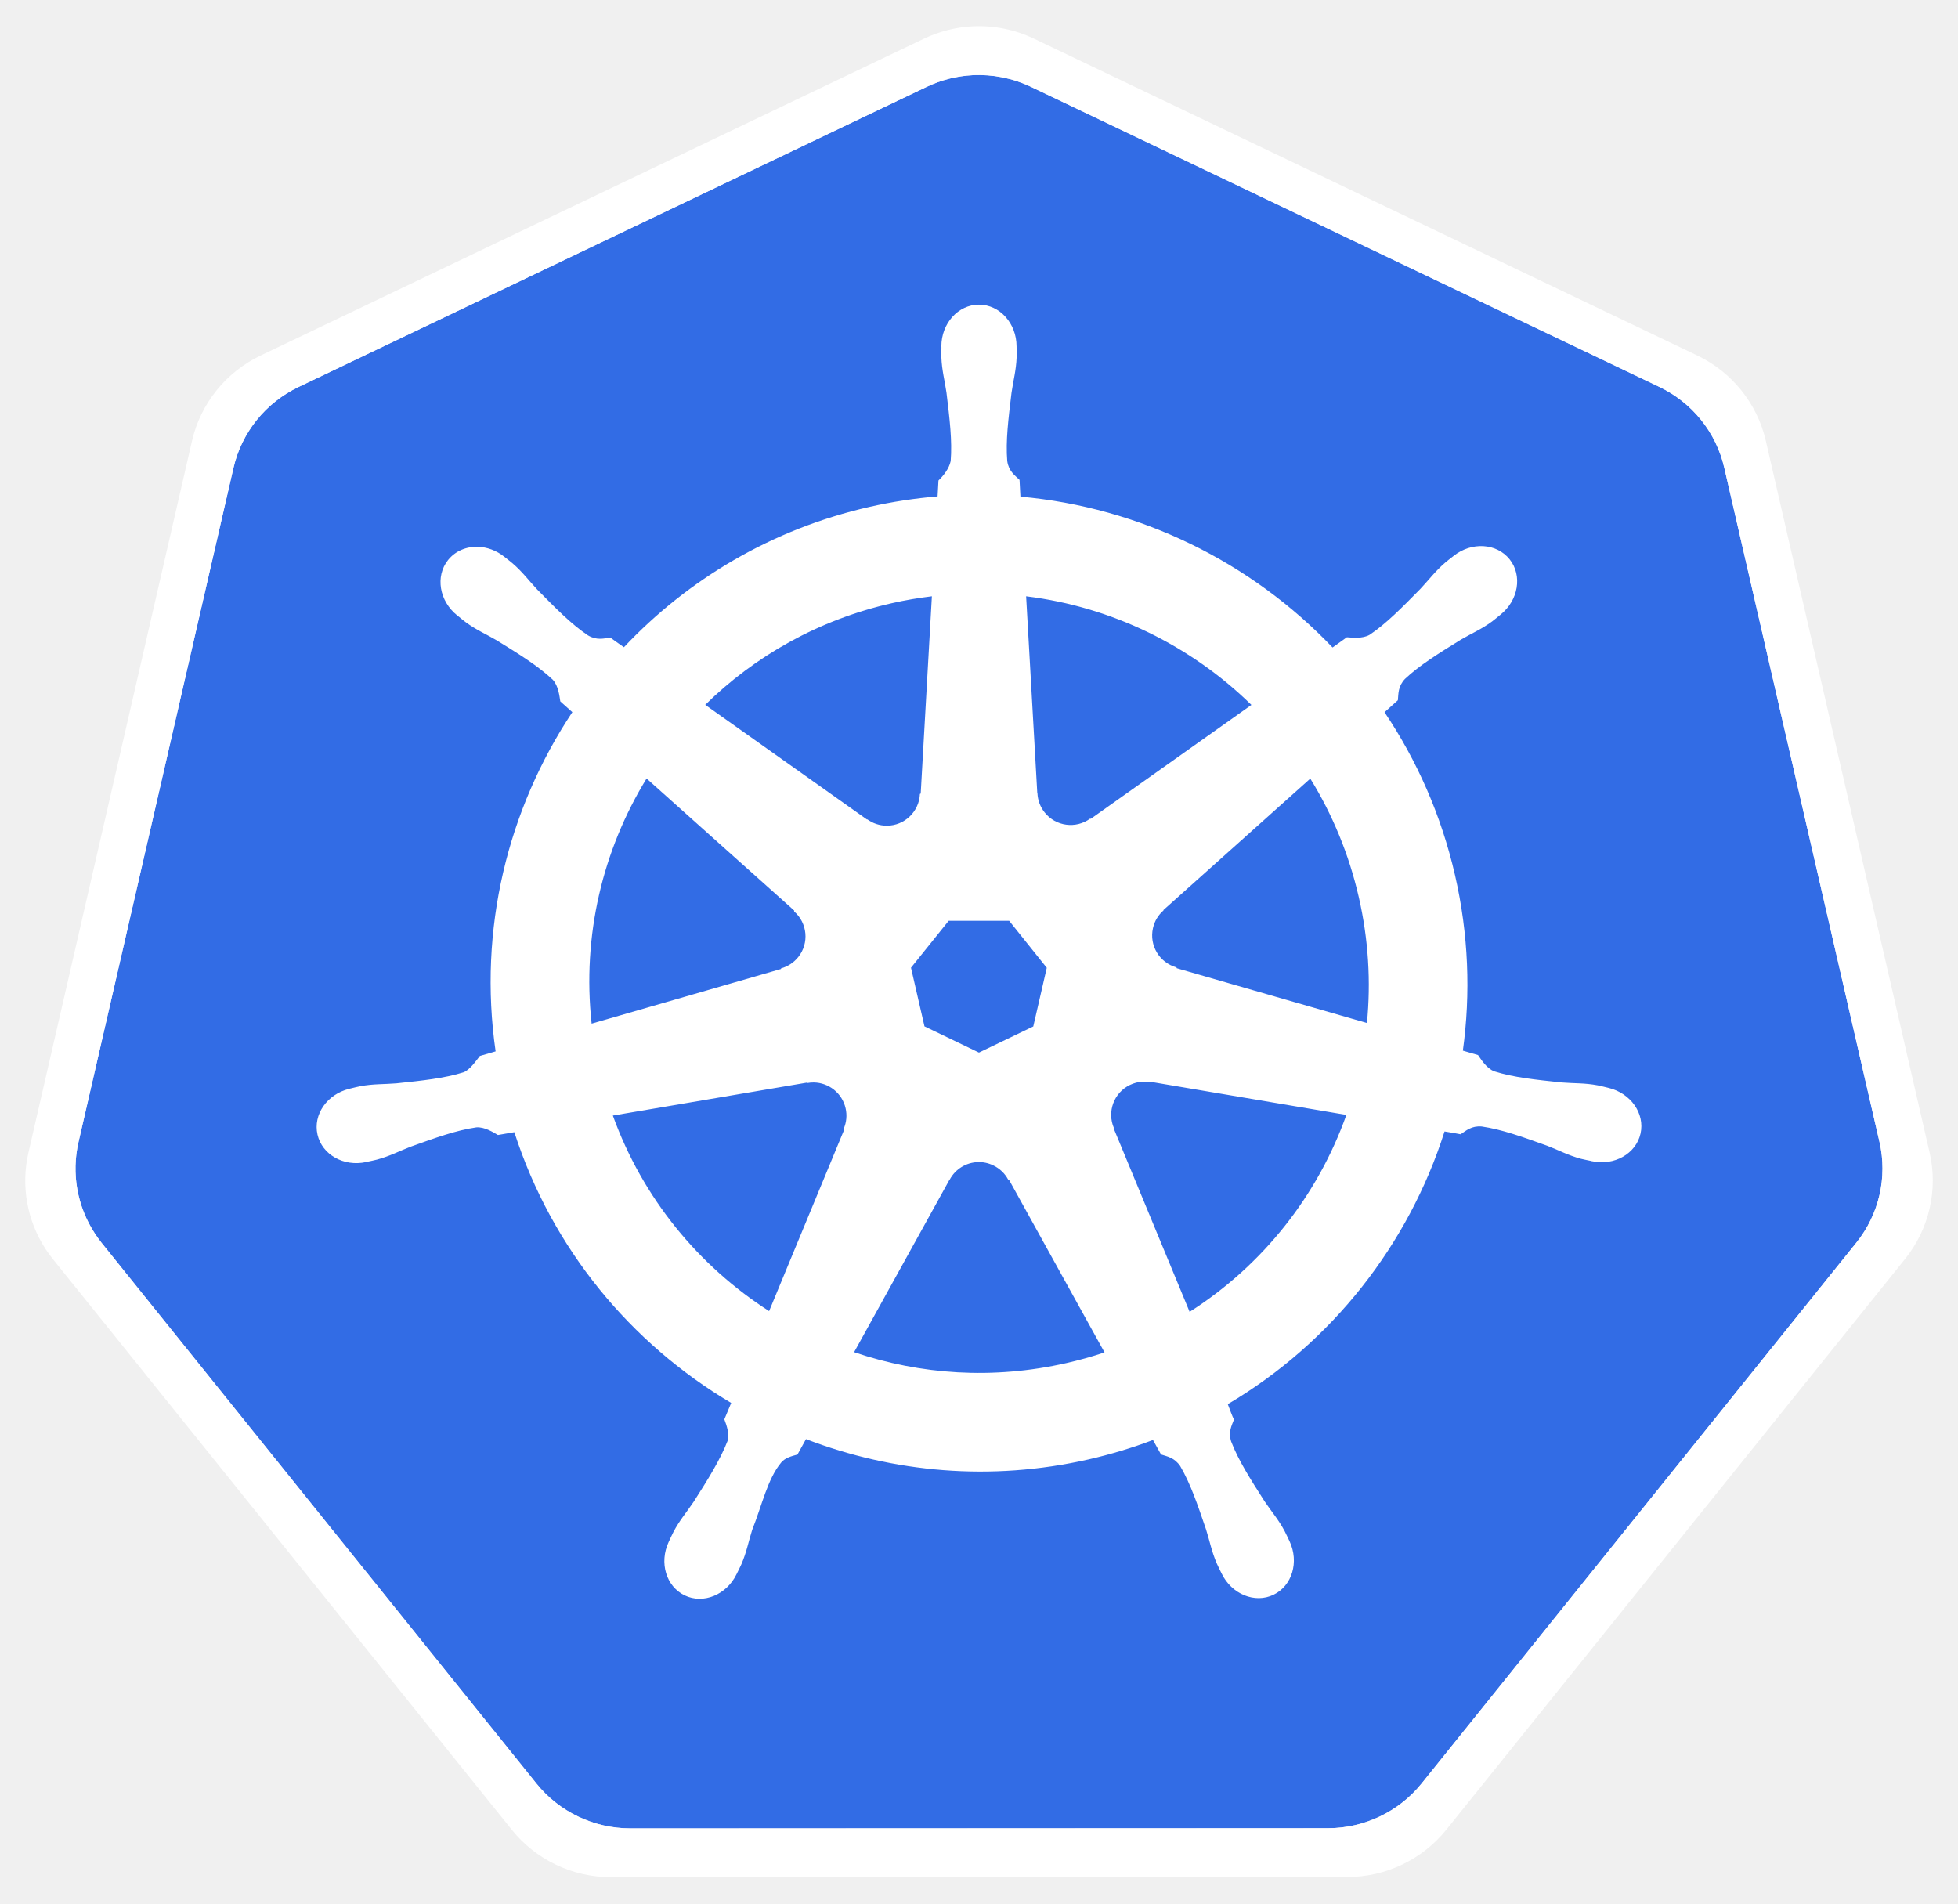
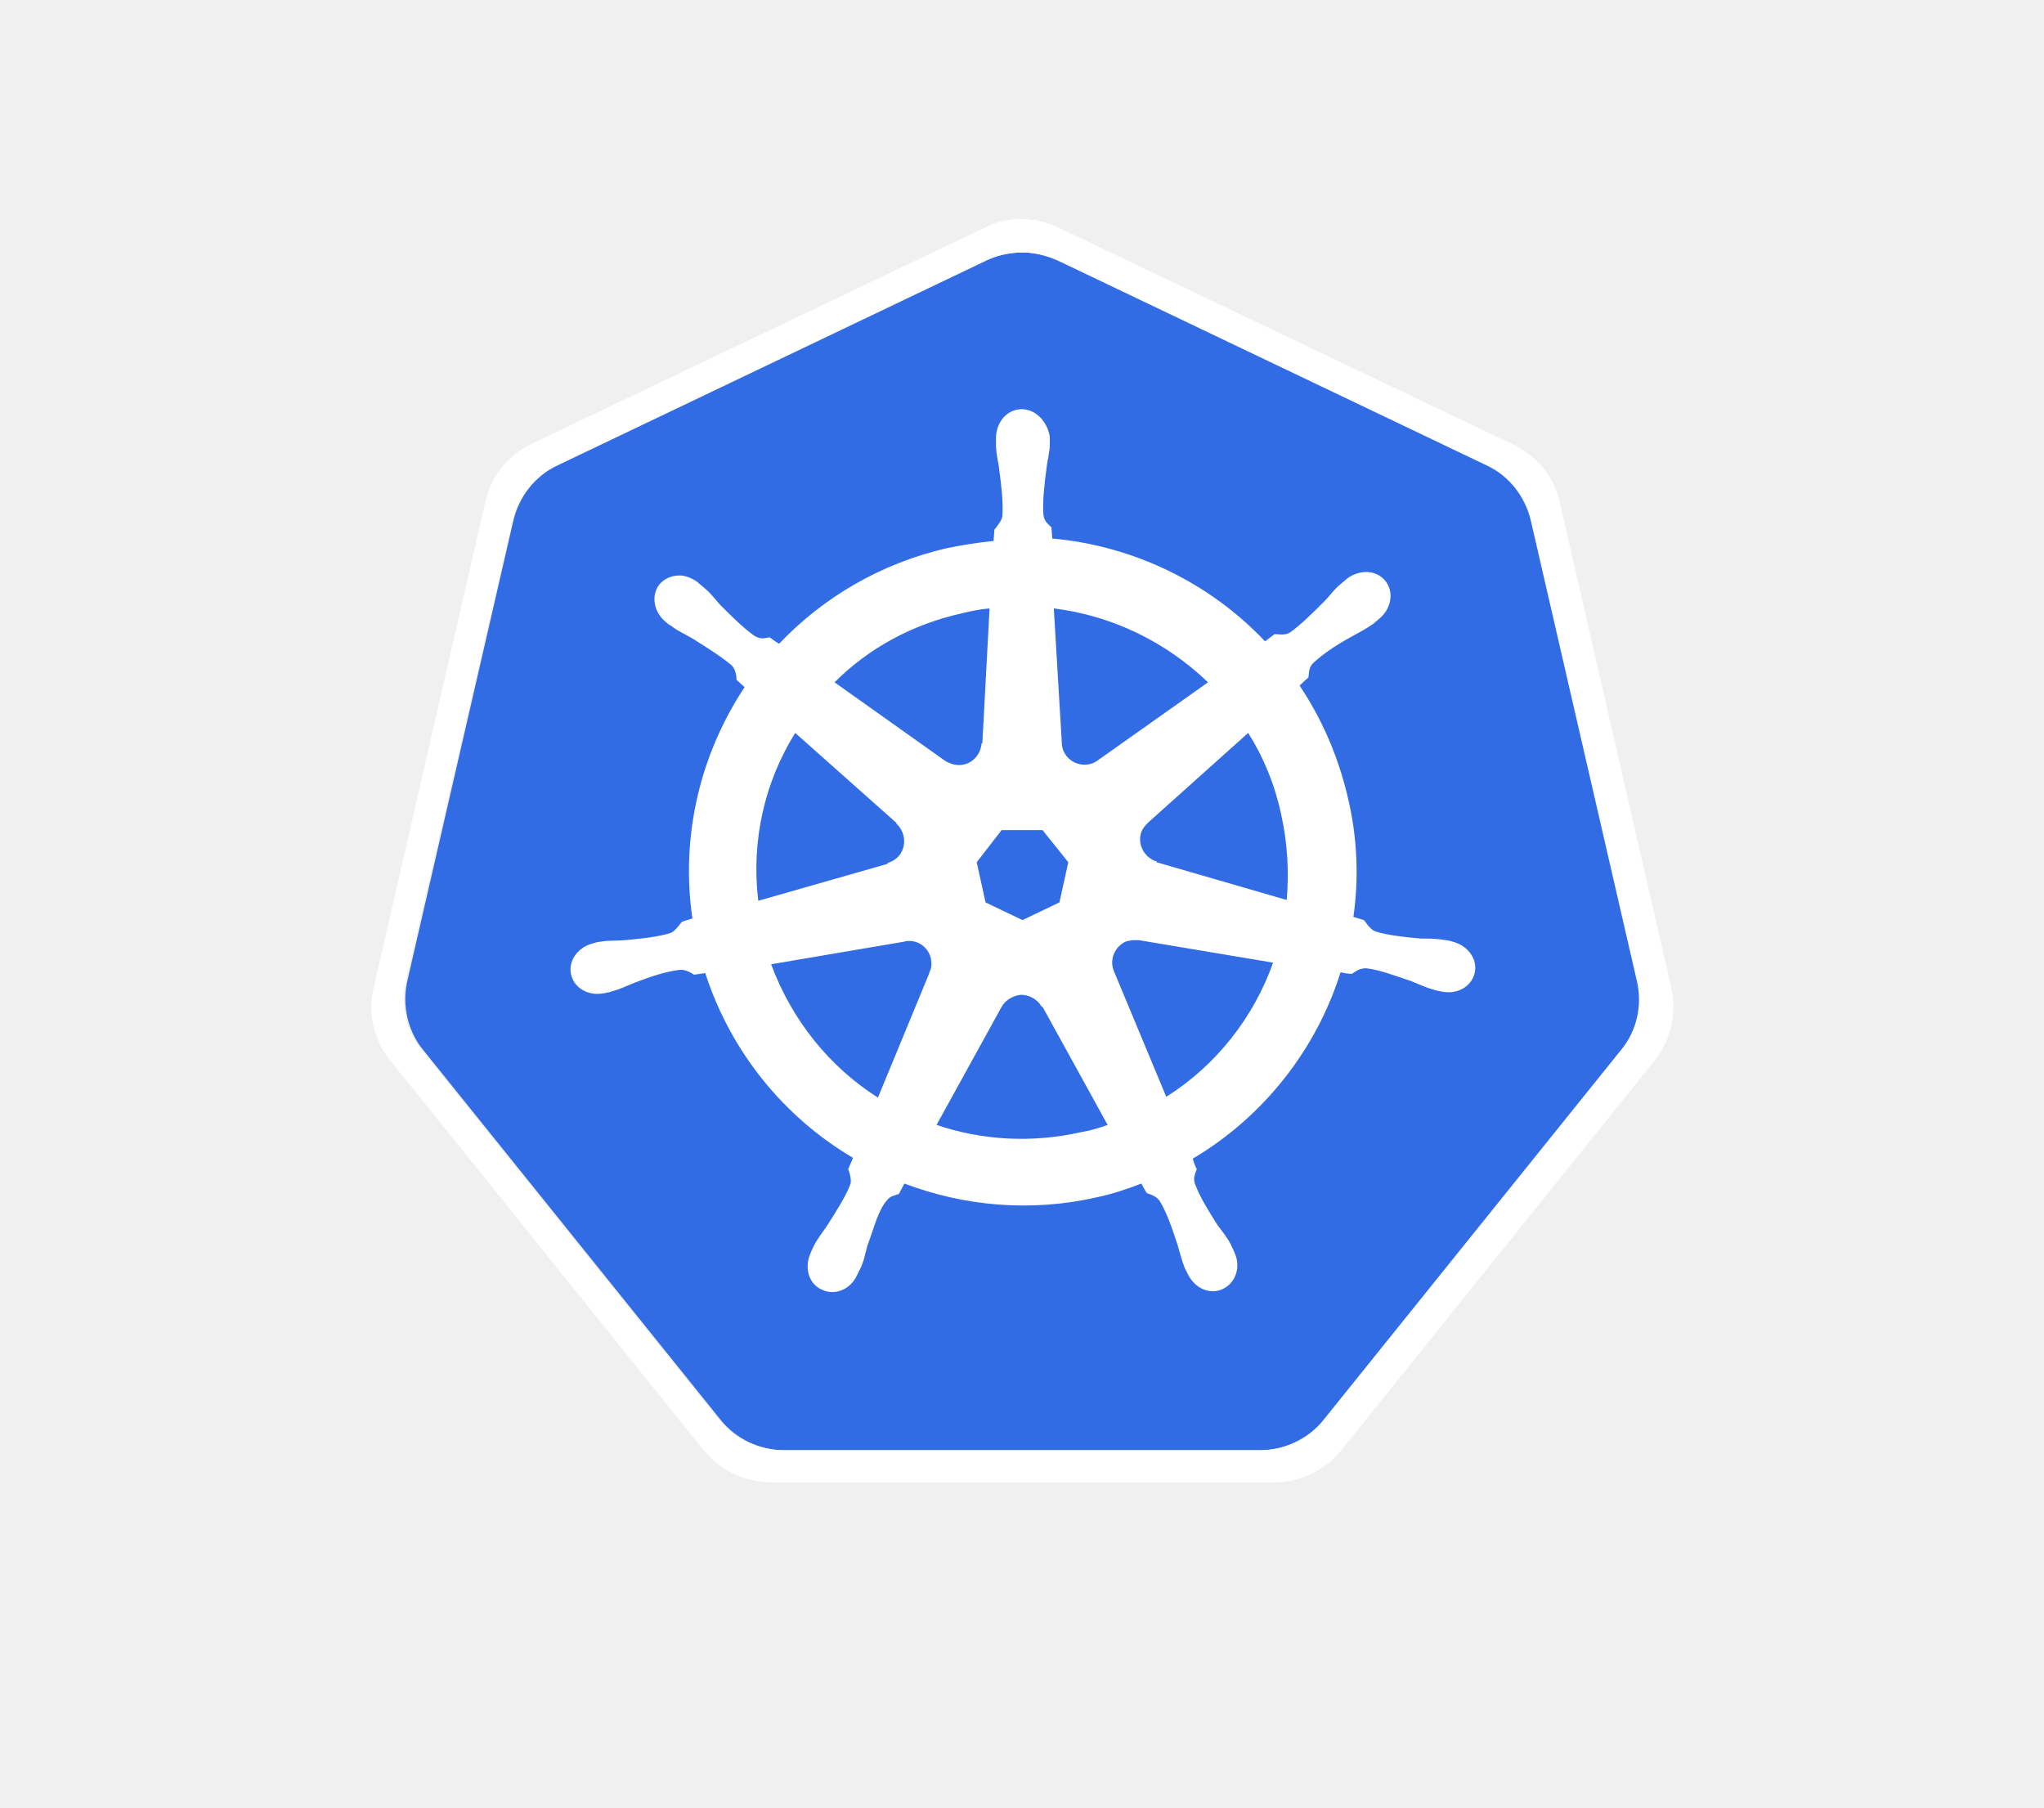
- <svg xmlns="http://www.w3.org/2000/svg" width="761.573" height="740.325" id="svg2" version="1.1">
-   <defs id="defs4" />
+ <svg xmlns="http://www.w3.org/2000/svg" version="1.1" id="Layer_1" x="0px" y="0px" viewBox="0 0 254.5 225" style="enable-background:new 0 0 254.5 225;" xml:space="preserve">
+   <style type="text/css">
+ 	.st0{fill:#326CE5;}
+ 	.st1{fill:#FFFFFF;}
+ </style>
  <g id="layer1" transform="translate(8.811184,-148.4587)">
-     <path style="fill:#326ce5;fill-opacity:1;stroke:none;stroke-width:0;stroke-miterlimit:4;stroke-opacity:1;stroke-dasharray:none" d="m 369.539,177.698 a 46.725,46.342 0 0 0 -17.906,4.531 l -244.344,116.75 a 46.725,46.342 0 0 0 -25.281,31.438 l -60.281,262.25 a 46.725,46.342 0 0 0 6.344,35.531 46.725,46.342 0 0 0 2.656,3.688 l 169.125,210.281 a 46.725,46.342 0 0 0 36.531,17.438 l 271.219,-0.062 A 46.725,46.342 0 0 0 544.133,842.136 L 713.195,631.823 a 46.725,46.342 0 0 0 9.031,-39.219 l -60.375,-262.25 A 46.725,46.342 0 0 0 636.57,298.917 L 392.195,182.23 a 46.725,46.342 0 0 0 -22.656,-4.531 z" id="path3055" />
-     <path style="font-size:medium;font-style:normal;font-variant:normal;font-weight:normal;font-stretch:normal;text-indent:0;text-align:start;text-decoration:none;line-height:normal;letter-spacing:normal;word-spacing:normal;text-transform:none;direction:ltr;block-progression:tb;writing-mode:lr-tb;text-anchor:start;baseline-shift:baseline;color:#000000;fill:#ffffff;fill-opacity:1;fill-rule:nonzero;stroke:none;stroke-width:0;marker:none;visibility:visible;display:inline;overflow:visible;enable-background:accumulate;font-family:Sans;-inkscape-font-specification:Sans;stroke-miterlimit:4;stroke-dasharray:none" d="M 378.219 10.25 A 49.326 48.922 0 0 0 359.344 15.062 L 101.375 138.281 A 49.326 48.922 0 0 0 74.688 171.469 L 11.062 448.312 A 49.326 48.922 0 0 0 17.75 485.844 A 49.326 48.922 0 0 0 20.562 489.719 L 199.094 711.719 A 49.326 48.922 0 0 0 237.656 730.125 L 523.969 730.062 A 49.326 48.922 0 0 0 562.531 711.688 L 741 489.656 A 49.326 48.922 0 0 0 750.531 448.281 L 686.812 171.406 A 49.326 48.922 0 0 0 660.125 138.25 L 402.156 15.031 A 49.326 48.922 0 0 0 378.219 10.25 z M 378.344 29.25 A 46.725 46.342 0 0 1 401 33.781 L 645.375 150.469 A 46.725 46.342 0 0 1 670.656 181.906 L 731.031 444.156 A 46.725 46.342 0 0 1 722 483.375 L 552.938 693.688 A 46.725 46.342 0 0 1 516.406 711.094 L 245.188 711.156 A 46.725 46.342 0 0 1 208.656 693.719 L 39.531 483.438 A 46.725 46.342 0 0 1 36.875 479.75 A 46.725 46.342 0 0 1 30.531 444.219 L 90.812 181.969 A 46.725 46.342 0 0 1 116.094 150.531 L 360.438 33.781 A 46.725 46.342 0 0 1 378.344 29.25 z " id="path3054-2-9" transform="translate(-8.811184,148.4587)" />
-     <path id="path3059" d="m 371.96,266.945 c -8.077,8.2e-4 -14.626,7.276 -14.625,16.25 10e-6,0.138 0.028,0.269 0.031,0.406 -0.012,1.219 -0.071,2.688 -0.031,3.75 0.193,5.176 1.321,9.137 2,13.906 1.23,10.207 2.261,18.667 1.625,26.531 -0.619,2.965 -2.803,5.677 -4.75,7.562 l -0.344,6.188 c -8.777,0.727 -17.612,2.059 -26.438,4.062 -37.975,8.622 -70.67,28.183 -95.562,54.594 -1.615,-1.102 -4.441,-3.129 -5.281,-3.75 -2.611,0.353 -5.25,1.158 -8.688,-0.844 -6.545,-4.406 -12.506,-10.487 -19.719,-17.812 -3.305,-3.504 -5.698,-6.841 -9.625,-10.219 -0.892,-0.767 -2.253,-1.805 -3.25,-2.594 -3.07,-2.448 -6.691,-3.724 -10.188,-3.844 -4.496,-0.154 -8.824,1.604 -11.656,5.156 -5.035,6.315 -3.423,15.968 3.594,21.562 0.071,0.057 0.147,0.101 0.219,0.156 0.964,0.782 2.145,1.783 3.031,2.438 4.167,3.077 7.973,4.651 12.125,7.094 8.747,5.402 15.998,9.881 21.75,15.281 2.246,2.394 2.639,6.613 2.938,8.438 l 4.688,4.188 c -25.093,37.764 -36.707,84.409 -29.844,131.938 l -6.125,1.781 c -1.614,2.085 -3.895,5.365 -6.281,6.344 -7.525,2.37 -15.994,3.241 -26.219,4.312 -4.8,0.399 -8.942,0.161 -14.031,1.125 -1.12,0.212 -2.681,0.619 -3.906,0.906 -0.043,0.009 -0.082,0.022 -0.125,0.031 -0.067,0.015 -0.155,0.048 -0.219,0.062 -8.62,2.083 -14.158,10.006 -12.375,17.812 1.783,7.808 10.203,12.557 18.875,10.688 0.063,-0.014 0.153,-0.017 0.219,-0.031 0.098,-0.022 0.184,-0.07 0.281,-0.094 1.209,-0.265 2.724,-0.561 3.781,-0.844 5.003,-1.34 8.627,-3.308 13.125,-5.031 9.677,-3.471 17.692,-6.37 25.5,-7.5 3.261,-0.255 6.697,2.012 8.406,2.969 l 6.375,-1.094 c 14.67,45.483 45.414,82.245 84.344,105.312 l -2.656,6.375 c 0.957,2.475 2.013,5.825 1.3,8.269 -2.839,7.361 -7.701,15.131 -13.238,23.793 -2.681,4.002 -5.425,7.108 -7.844,11.688 -0.579,1.096 -1.316,2.779 -1.875,3.938 -3.759,8.042 -1.002,17.305 6.219,20.781 7.266,3.498 16.284,-0.191 20.188,-8.25 0.006,-0.011 0.026,-0.02 0.031,-0.031 0.004,-0.009 -0.004,-0.022 0,-0.031 0.556,-1.143 1.344,-2.644 1.812,-3.719 2.072,-4.747 2.762,-8.815 4.219,-13.406 3.87,-9.72 5.996,-19.919 11.323,-26.274 1.459,-1.74 3.837,-2.409 6.302,-3.07 l 3.312,-6 c 33.938,13.027 71.927,16.522 109.875,7.906 8.657,-1.966 17.014,-4.509 25.094,-7.562 0.931,1.651 2.661,4.826 3.125,5.625 2.506,0.815 5.24,1.236 7.469,4.531 3.985,6.809 6.711,14.864 10.031,24.594 1.457,4.591 2.178,8.659 4.25,13.406 0.472,1.082 1.256,2.605 1.812,3.75 3.895,8.085 12.942,11.787 20.219,8.281 7.22,-3.478 9.98,-12.74 6.219,-20.781 -0.559,-1.158 -1.327,-2.842 -1.906,-3.938 -2.419,-4.58 -5.163,-7.654 -7.844,-11.656 -5.537,-8.662 -10.13,-15.858 -12.969,-23.219 -1.187,-3.797 0.2,-6.158 1.125,-8.625 -0.554,-0.635 -1.739,-4.22 -2.438,-5.906 40.457,-23.888 70.299,-62.021 84.312,-106.062 1.892,0.297 5.182,0.879 6.25,1.094 2.2,-1.451 4.222,-3.344 8.188,-3.031 7.808,1.129 15.823,4.03 25.5,7.5 4.498,1.723 8.122,3.723 13.125,5.062 1.057,0.283 2.572,0.547 3.781,0.812 0.097,0.024 0.183,0.071 0.281,0.094 0.065,0.015 0.156,0.017 0.219,0.031 8.672,1.867 17.094,-2.879 18.875,-10.688 1.781,-7.807 -3.754,-15.732 -12.375,-17.812 -1.254,-0.285 -3.032,-0.769 -4.25,-1 -5.089,-0.964 -9.231,-0.726 -14.031,-1.125 -10.225,-1.071 -18.694,-1.943 -26.219,-4.312 -3.068,-1.19 -5.251,-4.841 -6.313,-6.344 l -5.906,-1.719 c 3.062,-22.154 2.237,-45.211 -3.062,-68.281 -5.348,-23.285 -14.8,-44.581 -27.406,-63.344 1.515,-1.377 4.376,-3.911 5.188,-4.656 0.237,-2.624 0.033,-5.376 2.75,-8.281 5.751,-5.401 13.003,-9.879 21.75,-15.281 4.152,-2.443 7.99,-4.017 12.156,-7.094 0.942,-0.696 2.229,-1.798 3.219,-2.594 7.015,-5.596 8.631,-15.248 3.594,-21.562 -5.037,-6.314 -14.797,-6.909 -21.812,-1.312 -0.999,0.791 -2.354,1.823 -3.25,2.594 -3.926,3.378 -6.351,6.714 -9.656,10.219 -7.212,7.326 -13.174,13.438 -19.719,17.844 -2.836,1.651 -6.99,1.08 -8.875,0.969 l -5.562,3.969 c -31.719,-33.261 -74.905,-54.525 -121.406,-58.656 -0.13,-1.949 -0.3,-5.471 -0.344,-6.531 -1.904,-1.822 -4.203,-3.377 -4.781,-7.312 -0.636,-7.864 0.426,-16.325 1.656,-26.531 0.679,-4.769 1.807,-8.73 2,-13.906 0.044,-1.177 -0.026,-2.884 -0.031,-4.156 -9.6e-4,-8.974 -6.548,-16.251 -14.625,-16.25 z m -18.312,113.437 -4.344,76.719 -0.312,0.156 c -0.291,6.863 -5.94,12.344 -12.875,12.344 -2.841,0 -5.463,-0.912 -7.594,-2.469 l -0.125,0.062 -62.906,-44.594 c 19.334,-19.011 44.063,-33.06 72.562,-39.531 5.206,-1.182 10.41,-2.059 15.594,-2.688 z m 36.656,0 c 33.273,4.092 64.045,19.159 87.625,42.25 l -62.5,44.312 -0.219,-0.094 c -5.547,4.052 -13.363,3.046 -17.688,-2.375 -1.771,-2.221 -2.701,-4.832 -2.812,-7.469 l -0.062,-0.031 z m -147.625,70.875 57.438,51.375 -0.062,0.312 c 5.184,4.507 5.949,12.328 1.625,17.75 -1.771,2.221 -4.142,3.711 -6.688,4.406 l -0.062,0.25 -73.625,21.25 c -3.747,-34.265 4.329,-67.574 21.375,-95.344 z m 258.156,0.031 c 8.534,13.833 14.997,29.282 18.844,46.031 3.801,16.548 4.755,33.067 3.188,49.031 l -74,-21.312 -0.062,-0.312 c -6.627,-1.811 -10.699,-8.552 -9.156,-15.312 0.632,-2.77 2.102,-5.113 4.094,-6.844 l -0.031,-0.156 57.125,-51.125 z m -140.656,55.312 23.531,0 14.625,18.281 -5.25,22.812 -21.125,10.156 -21.188,-10.188 -5.25,-22.812 z m 75.438,62.562 c 1,-0.051 1.996,0.04 2.969,0.219 l 0.125,-0.156 76.156,12.875 c -11.146,31.313 -32.473,58.44 -60.969,76.594 l -29.562,-71.406 0.094,-0.125 c -2.716,-6.31 0.002,-13.71 6.25,-16.719 1.6,-0.77 3.271,-1.197 4.938,-1.281 z m -127.906,0.312 c 5.812,0.082 11.025,4.115 12.375,10.031 0.632,2.77 0.325,5.514 -0.719,7.938 l 0.219,0.281 -29.25,70.688 c -27.347,-17.549 -49.129,-43.824 -60.781,-76.062 l 75.5,-12.812 0.125,0.156 c 0.845,-0.155 1.701,-0.23 2.531,-0.219 z m 63.781,30.969 c 2.024,-0.074 4.079,0.341 6.031,1.281 2.56,1.233 4.537,3.173 5.781,5.5 l 0.281,0 37.219,67.25 c -4.83,1.619 -9.796,3.003 -14.875,4.156 -28.465,6.463 -56.839,4.505 -82.531,-4.25 l 37.125,-67.125 0.062,0 c 2.228,-4.164 6.452,-6.649 10.906,-6.812 z" style="font-size:medium;font-style:normal;font-variant:normal;font-weight:normal;font-stretch:normal;text-indent:0;text-align:start;text-decoration:none;line-height:normal;letter-spacing:normal;word-spacing:normal;text-transform:none;direction:ltr;block-progression:tb;writing-mode:lr-tb;text-anchor:start;baseline-shift:baseline;color:#000000;fill:#ffffff;fill-opacity:1;stroke:none;stroke-width:0;stroke-miterlimit:4;stroke-opacity:1;stroke-dasharray:none;marker:none;visibility:visible;display:inline;overflow:visible;enable-background:accumulate;font-family:Sans;-inkscape-font-specification:Sans" />
+     <path id="path3055" class="st0" d="M117.9,179.9c-1.4,0.1-2.7,0.4-3.9,1l-53.4,25.5c-2.8,1.3-4.8,3.9-5.5,6.9l-13.2,57.3   c-0.6,2.7-0.1,5.5,1.4,7.8c0.2,0.3,0.4,0.5,0.6,0.8l37,46c1.9,2.4,4.9,3.8,8,3.8l59.3,0c3.1,0,6-1.4,8-3.8l37-46   c1.9-2.4,2.7-5.6,2-8.6l-13.2-57.3c-0.7-3-2.7-5.5-5.5-6.9l-53.4-25.5C121.3,180.1,119.6,179.8,117.9,179.9z" />
+     <path id="path3054-2-9" class="st1" d="M117.9,175.7c-1.4,0.1-2.8,0.4-4.1,1.1l-56.4,26.9c-3,1.4-5.1,4.1-5.8,7.3l-13.9,60.5   c-0.7,2.8-0.1,5.8,1.5,8.2c0.2,0.3,0.4,0.6,0.6,0.8l39,48.5c2,2.5,5.2,4,8.4,4l62.6,0c3.3,0,6.4-1.5,8.4-4l39-48.5   c2-2.5,2.8-5.9,2.1-9L185.4,211c-0.7-3.2-2.9-5.8-5.8-7.2l-56.4-26.9C121.5,176,119.7,175.7,117.9,175.7z M117.9,179.9   c1.7-0.1,3.4,0.3,5,1l53.4,25.5c2.8,1.3,4.8,3.9,5.5,6.9l13.2,57.3c0.7,3,0,6.2-2,8.6l-37,46c-1.9,2.4-4.9,3.8-8,3.8l-59.3,0   c-3.1,0-6-1.4-8-3.8l-37-46c-0.2-0.3-0.4-0.5-0.6-0.8c-1.5-2.3-2-5.1-1.4-7.8L55,213.3c0.7-3,2.7-5.5,5.5-6.9l53.4-25.5   C115.2,180.3,116.5,180,117.9,179.9z" />
+     <path id="path3059" class="st1" d="M118.4,199.4c-1.8,0-3.2,1.6-3.2,3.6c0,0,0,0.1,0,0.1c0,0.3,0,0.6,0,0.8c0,1.1,0.3,2,0.4,3   c0.3,2.2,0.5,4.1,0.4,5.8c-0.1,0.6-0.6,1.2-1,1.7l-0.1,1.4c-1.9,0.2-3.9,0.5-5.8,0.9c-8.3,1.9-15.5,6.2-20.9,11.9   c-0.4-0.2-1-0.7-1.2-0.8c-0.6,0.1-1.1,0.3-1.9-0.2c-1.4-1-2.7-2.3-4.3-3.9c-0.7-0.8-1.2-1.5-2.1-2.2c-0.2-0.2-0.5-0.4-0.7-0.6   c-0.7-0.5-1.5-0.8-2.2-0.8c-1,0-1.9,0.4-2.5,1.1c-1.1,1.4-0.7,3.5,0.8,4.7c0,0,0,0,0,0c0.2,0.2,0.5,0.4,0.7,0.5   c0.9,0.7,1.7,1,2.7,1.6c1.9,1.2,3.5,2.2,4.8,3.3c0.5,0.5,0.6,1.4,0.6,1.8l1,0.9c-5.5,8.3-8,18.5-6.5,28.8l-1.3,0.4   c-0.4,0.5-0.9,1.2-1.4,1.4c-1.6,0.5-3.5,0.7-5.7,0.9c-1,0.1-2,0-3.1,0.2c-0.2,0-0.6,0.1-0.9,0.2c0,0,0,0,0,0c0,0,0,0,0,0   c-1.9,0.5-3.1,2.2-2.7,3.9c0.4,1.7,2.2,2.7,4.1,2.3c0,0,0,0,0,0c0,0,0,0,0.1,0c0.3-0.1,0.6-0.1,0.8-0.2c1.1-0.3,1.9-0.7,2.9-1.1   c2.1-0.8,3.9-1.4,5.6-1.6c0.7-0.1,1.5,0.4,1.8,0.6l1.4-0.2c3.2,9.9,9.9,18,18.4,23l-0.6,1.4c0.2,0.5,0.4,1.3,0.3,1.8   c-0.6,1.6-1.7,3.3-2.9,5.2c-0.6,0.9-1.2,1.6-1.7,2.6c-0.1,0.2-0.3,0.6-0.4,0.9c-0.8,1.8-0.2,3.8,1.4,4.5c1.6,0.8,3.6,0,4.4-1.8   c0,0,0,0,0,0c0,0,0,0,0,0c0.1-0.2,0.3-0.6,0.4-0.8c0.5-1,0.6-1.9,0.9-2.9c0.8-2.1,1.3-4.4,2.5-5.7c0.3-0.4,0.8-0.5,1.4-0.7l0.7-1.3   c7.4,2.8,15.7,3.6,24,1.7c1.9-0.4,3.7-1,5.5-1.7c0.2,0.4,0.6,1.1,0.7,1.2c0.5,0.2,1.1,0.3,1.6,1c0.9,1.5,1.5,3.3,2.2,5.4   c0.3,1,0.5,1.9,0.9,2.9c0.1,0.2,0.3,0.6,0.4,0.8c0.9,1.8,2.8,2.6,4.4,1.8c1.6-0.8,2.2-2.8,1.4-4.5c-0.1-0.3-0.3-0.6-0.4-0.9   c-0.5-1-1.1-1.7-1.7-2.5c-1.2-1.9-2.2-3.5-2.8-5.1c-0.3-0.8,0-1.3,0.2-1.9c-0.1-0.1-0.4-0.9-0.5-1.3c8.8-5.2,15.4-13.6,18.4-23.2   c0.4,0.1,1.1,0.2,1.4,0.2c0.5-0.3,0.9-0.7,1.8-0.7c1.7,0.2,3.5,0.9,5.6,1.6c1,0.4,1.8,0.8,2.9,1.1c0.2,0.1,0.6,0.1,0.8,0.2   c0,0,0,0,0.1,0c0,0,0,0,0,0c1.9,0.4,3.7-0.6,4.1-2.3c0.4-1.7-0.8-3.4-2.7-3.9c-0.3-0.1-0.7-0.2-0.9-0.2c-1.1-0.2-2-0.2-3.1-0.2   c-2.2-0.2-4.1-0.4-5.7-0.9c-0.7-0.3-1.1-1.1-1.4-1.4l-1.3-0.4c0.7-4.8,0.5-9.9-0.7-14.9c-1.2-5.1-3.2-9.7-6-13.9   c0.3-0.3,1-0.9,1.1-1c0.1-0.6,0-1.2,0.6-1.8c1.3-1.2,2.8-2.2,4.8-3.3c0.9-0.5,1.7-0.9,2.7-1.6c0.2-0.2,0.5-0.4,0.7-0.6   c1.5-1.2,1.9-3.3,0.8-4.7s-3.2-1.5-4.8-0.3c-0.2,0.2-0.5,0.4-0.7,0.6c-0.9,0.7-1.4,1.5-2.1,2.2c-1.6,1.6-2.9,2.9-4.3,3.9   c-0.6,0.4-1.5,0.2-1.9,0.2l-1.2,0.9c-6.9-7.3-16.4-11.9-26.5-12.8c0-0.4-0.1-1.2-0.1-1.4c-0.4-0.4-0.9-0.7-1-1.6   c-0.1-1.7,0.1-3.6,0.4-5.8c0.1-1,0.4-1.9,0.4-3c0-0.3,0-0.6,0-0.9C121.6,201,120.2,199.4,118.4,199.4L118.4,199.4z M114.4,224.2   l-0.9,16.8l-0.1,0c-0.1,1.5-1.3,2.7-2.8,2.7c-0.6,0-1.2-0.2-1.7-0.5l0,0l-13.8-9.8c4.2-4.2,9.6-7.2,15.9-8.6   C112.2,224.5,113.3,224.3,114.4,224.2z M122.4,224.2c7.3,0.9,14,4.2,19.2,9.2l-13.7,9.7l0,0c-1.2,0.9-2.9,0.7-3.9-0.5   c-0.4-0.5-0.6-1.1-0.6-1.6l0,0L122.4,224.2z M90.2,239.7l12.6,11.2l0,0.1c1.1,1,1.3,2.7,0.4,3.9c-0.4,0.5-0.9,0.8-1.5,1l0,0.1   l-16.1,4.6C84.7,253.1,86.4,245.8,90.2,239.7L90.2,239.7z M146.6,239.7c1.9,3,3.3,6.4,4.1,10.1c0.8,3.6,1,7.2,0.7,10.7l-16.2-4.7   l0-0.1c-1.4-0.4-2.3-1.9-2-3.3c0.1-0.6,0.5-1.1,0.9-1.5l0,0L146.6,239.7L146.6,239.7z M115.9,251.8h5.1l3.2,4l-1.1,5l-4.6,2.2   l-4.6-2.2l-1.1-5L115.9,251.8z M132.4,265.5c0.2,0,0.4,0,0.6,0l0,0l16.7,2.8c-2.4,6.8-7.1,12.8-13.3,16.7l-6.5-15.6l0,0   c-0.6-1.4,0-3,1.4-3.7C131.6,265.6,132,265.5,132.4,265.5L132.4,265.5z M104.4,265.6c1.3,0,2.4,0.9,2.7,2.2   c0.1,0.6,0.1,1.2-0.2,1.7l0,0.1l-6.4,15.5c-6-3.8-10.7-9.6-13.3-16.6l16.5-2.8l0,0C104,265.6,104.2,265.6,104.4,265.6L104.4,265.6z    M118.3,272.3c0.4,0,0.9,0.1,1.3,0.3c0.6,0.3,1,0.7,1.3,1.2h0.1l8.1,14.7c-1.1,0.4-2.1,0.7-3.3,0.9c-6.2,1.4-12.4,1-18-0.9   l8.1-14.7h0C116.4,272.9,117.4,272.4,118.3,272.3z" />
  </g>
</svg>
